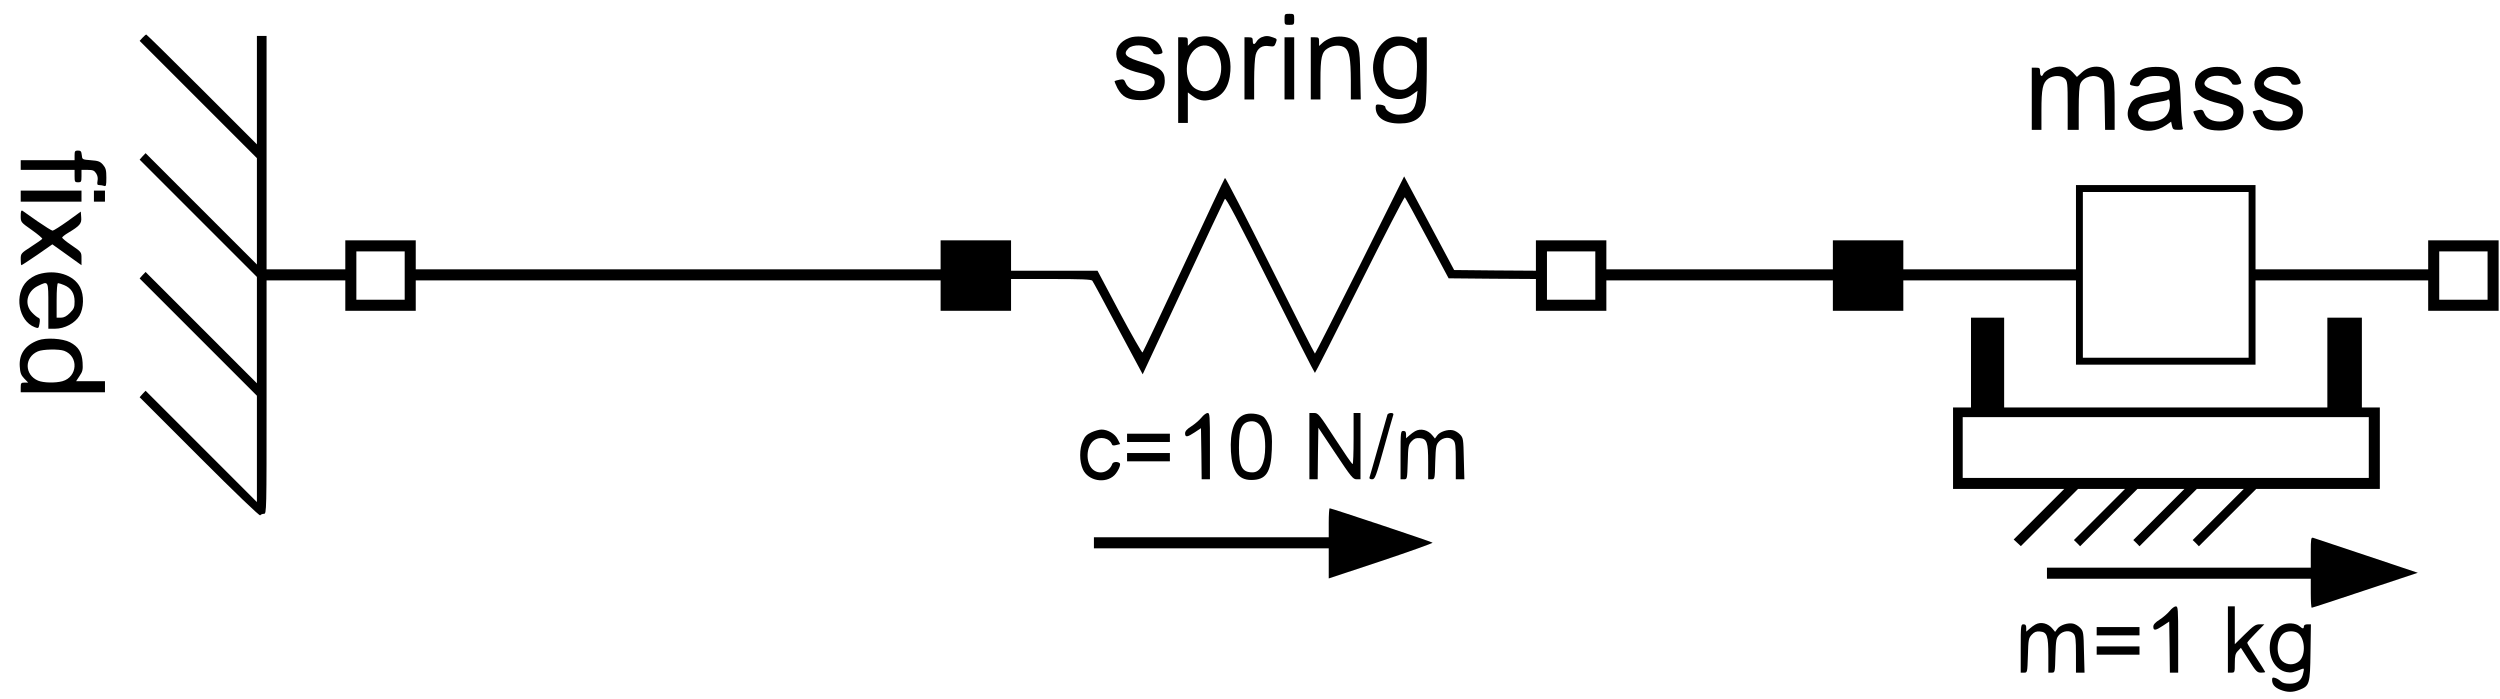
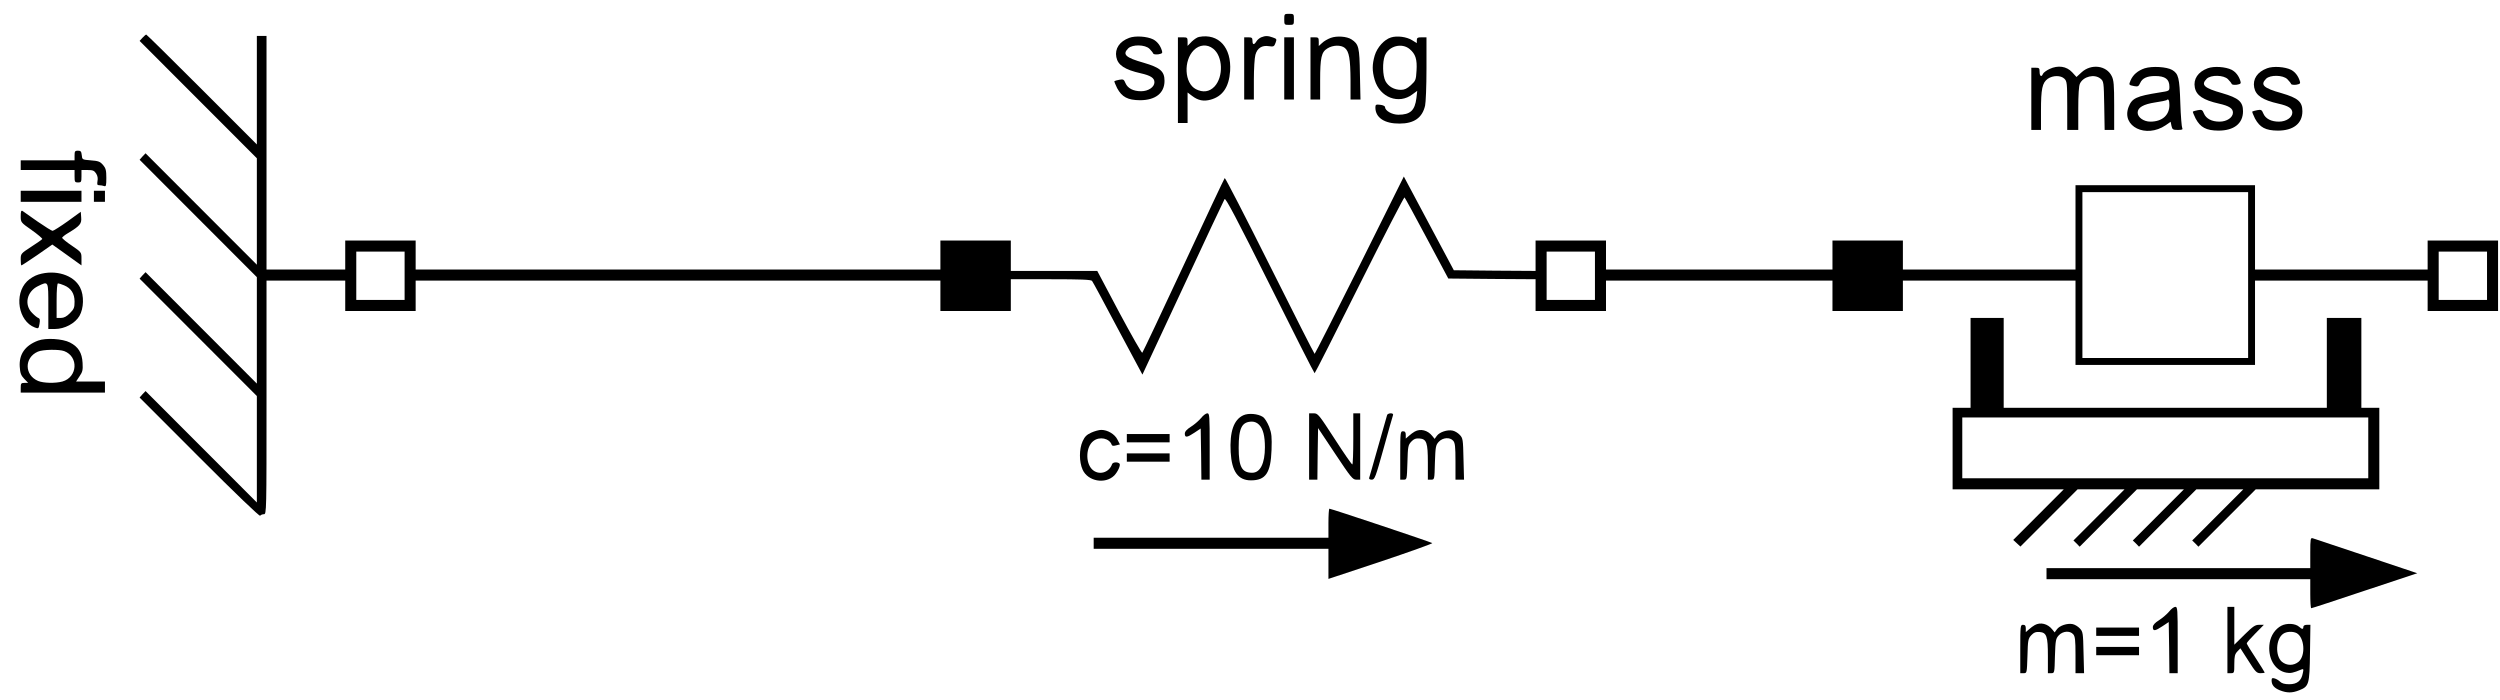
- <svg xmlns="http://www.w3.org/2000/svg" version="1.0" width="1810pt" height="506pt" viewBox="0 0 1810 506" preserveAspectRatio="xMidYMid meet">
-   <g transform="translate(0,506) scale(0.1,-0.1)" fill="#000000" stroke="none">
-     <path d="M9300 4920 c0 -39 1 -40 35 -40 34 0 35 1 35 40 0 39 -1 40 -35 40 -34 0 -35 -1 -35 -40z" />
-     <path d="M1032 4787 l-21 -23 424 -424 425 -425 0 -385 0 -385 -403 403 -403 403 -22 -23 -21 -24 424 -424 425 -425 0 -385 0 -385 -403 403 -403 403 -22 -23 -21 -24 424 -424 425 -425 0 -385 0 -385 -403 403 -403 403 -22 -23 -21 -24 433 -433 c259 -259 436 -429 440 -422 4 6 16 11 27 11 19 0 19 15 19 845 l0 845 285 0 285 0 0 -110 0 -110 255 0 255 0 0 110 0 110 1900 0 1900 0 0 -110 0 -110 255 0 255 0 0 115 0 115 289 0 c219 0 291 -3 299 -12 6 -7 90 -163 187 -346 l178 -332 293 627 c161 346 297 635 302 643 7 11 93 -152 328 -622 175 -351 321 -638 324 -638 3 0 149 288 325 640 176 352 323 636 326 632 4 -4 77 -137 162 -297 l155 -290 316 -3 316 -2 0 -115 0 -115 255 0 255 0 0 110 0 110 820 0 820 0 0 -110 0 -110 255 0 255 0 0 110 0 110 625 0 625 0 0 -305 0 -305 650 0 650 0 0 305 0 305 625 0 625 0 0 -110 0 -110 255 0 255 0 0 255 0 255 -255 0 -255 0 0 -105 0 -105 -625 0 -625 0 0 305 0 305 -650 0 -650 0 0 -305 0 -305 -625 0 -625 0 0 105 0 105 -255 0 -255 0 0 -105 0 -105 -820 0 -820 0 0 105 0 105 -255 0 -255 0 0 -110 0 -110 -296 2 -296 3 -181 339 -181 339 -320 -642 c-177 -352 -323 -641 -326 -641 -3 0 -149 288 -325 640 -176 352 -323 636 -326 632 -4 -4 -138 -288 -298 -632 -160 -343 -295 -628 -299 -632 -4 -4 -79 128 -167 292 l-159 300 -313 0 -313 0 0 110 0 110 -255 0 -255 0 0 -105 0 -105 -1900 0 -1900 0 0 105 0 105 -255 0 -255 0 0 -105 0 -105 -285 0 -285 0 0 845 0 845 -35 0 -35 0 0 -392 0 -393 -398 398 c-218 218 -400 397 -403 397 -3 0 -15 -10 -27 -23z m15248 -1717 l0 -600 -600 0 -600 0 0 600 0 600 600 0 600 0 0 -600z m-13350 -5 l0 -175 -175 0 -175 0 0 175 0 175 175 0 175 0 0 -175z m8620 0 l0 -175 -175 0 -175 0 0 175 0 175 175 0 175 0 0 -175z m6460 0 l0 -175 -175 0 -175 0 0 175 0 175 175 0 175 0 0 -175z" />
-     <path d="M8177 4786 c-70 -26 -105 -78 -93 -139 11 -58 61 -91 176 -117 72 -16 100 -34 100 -65 0 -35 -44 -65 -97 -65 -56 0 -97 21 -113 59 -11 27 -16 29 -44 24 -17 -3 -33 -8 -36 -10 -2 -2 7 -25 20 -51 35 -64 76 -86 165 -87 112 0 178 51 178 140 0 69 -31 96 -151 131 -131 37 -156 60 -112 104 30 30 123 28 154 -3 13 -13 25 -28 27 -34 2 -6 18 -8 37 -6 28 5 32 9 26 27 -11 36 -33 65 -63 81 -44 22 -129 28 -174 11z" />
-     <path d="M8683 4793 c-13 -2 -36 -18 -53 -34 l-30 -31 0 31 c0 29 -3 31 -35 31 l-35 0 0 -310 0 -310 35 0 35 0 0 111 0 110 33 -25 c43 -33 83 -41 134 -27 87 24 133 91 141 207 11 171 -84 274 -225 247z m102 -85 c71 -55 76 -203 10 -274 -37 -39 -84 -45 -135 -19 -83 43 -91 206 -15 282 41 41 97 45 140 11z" />
-     <path d="M9133 4790 c-12 -5 -28 -18 -35 -30 -17 -27 -28 -25 -28 5 0 21 -5 25 -30 25 l-30 0 0 -225 0 -225 35 0 35 0 0 143 c0 78 5 159 11 180 13 49 48 71 97 63 35 -5 39 -3 49 24 10 27 9 29 -20 39 -35 13 -54 13 -84 1z" />
-     <path d="M9637 4786 c-22 -8 -50 -24 -63 -37 l-24 -22 0 31 c0 29 -3 32 -30 32 l-30 0 0 -225 0 -225 35 0 35 0 0 138 c0 165 9 206 53 232 40 25 98 26 126 3 31 -26 40 -79 41 -235 l0 -138 36 0 36 0 -4 183 c-3 196 -8 217 -61 252 -34 22 -106 27 -150 11z" />
-     <path d="M10073 4789 c-49 -15 -100 -71 -118 -131 -19 -65 -19 -111 0 -176 38 -128 175 -180 274 -104 l34 25 -6 -53 c-11 -89 -44 -120 -131 -120 -45 0 -96 29 -96 55 0 7 -15 15 -35 17 -31 4 -35 1 -35 -20 0 -73 66 -117 175 -116 105 0 165 42 185 130 5 21 10 141 10 267 l0 227 -35 0 c-29 0 -35 -4 -35 -21 l0 -21 -34 21 c-40 25 -109 34 -153 20z m135 -84 c43 -36 55 -74 50 -156 -4 -67 -6 -73 -41 -105 -27 -25 -46 -34 -72 -34 -49 0 -91 24 -112 63 -21 40 -23 139 -4 186 29 69 123 93 179 46z" />
-     <path d="M9300 4565 l0 -225 35 0 35 0 0 225 0 225 -35 0 -35 0 0 -225z" />
-     <path d="M14842 4561 c-23 -11 -45 -27 -48 -36 -10 -25 -24 -17 -24 15 0 27 -3 30 -30 30 l-30 0 0 -225 0 -225 35 0 35 0 0 138 c0 159 9 203 49 232 38 26 95 26 121 0 18 -18 20 -33 20 -195 l0 -175 40 0 40 0 0 155 c0 98 4 164 12 180 24 52 105 72 149 36 23 -19 24 -24 27 -195 l3 -176 35 0 34 0 0 178 c0 148 -3 183 -18 212 -38 77 -149 91 -219 26 l-36 -33 -31 34 c-41 44 -102 53 -164 24z" />
-     <path d="M15531 4566 c-50 -17 -84 -46 -102 -87 -14 -34 -14 -34 26 -42 27 -5 32 -2 43 22 15 35 50 51 108 51 73 0 104 -22 104 -77 0 -31 0 -31 -72 -42 -169 -27 -199 -41 -224 -106 -53 -140 126 -228 269 -131 l36 25 6 -30 c6 -26 11 -29 46 -29 30 0 38 3 32 13 -4 6 -11 89 -14 182 -6 184 -13 211 -59 239 -40 23 -144 29 -199 12z m179 -266 c0 -74 -53 -120 -138 -120 -48 0 -92 31 -92 65 0 37 41 61 127 74 42 6 79 14 82 16 13 14 21 1 21 -35z" />
-     <path d="M15987 4566 c-70 -26 -105 -78 -93 -139 11 -58 61 -91 176 -117 72 -16 100 -34 100 -65 0 -35 -44 -65 -97 -65 -56 0 -97 21 -113 59 -11 27 -16 29 -44 24 -17 -3 -33 -8 -36 -10 -2 -2 7 -25 20 -51 35 -64 76 -86 165 -87 112 0 178 51 178 140 0 69 -31 96 -151 131 -131 37 -156 60 -112 104 30 30 123 28 154 -3 13 -13 25 -28 27 -34 2 -6 18 -8 37 -6 28 5 32 9 26 27 -11 36 -33 65 -63 81 -44 22 -129 28 -174 11z" />
-     <path d="M16417 4566 c-70 -26 -105 -78 -93 -139 11 -58 61 -91 176 -117 72 -16 100 -34 100 -65 0 -35 -44 -65 -97 -65 -56 0 -97 21 -113 59 -11 27 -16 29 -44 24 -17 -3 -33 -8 -36 -10 -2 -2 7 -25 20 -51 35 -64 76 -86 165 -87 112 0 178 51 178 140 0 69 -31 96 -151 131 -131 37 -156 60 -112 104 30 30 123 28 154 -3 13 -13 25 -28 27 -34 2 -6 18 -8 37 -6 28 5 32 9 26 27 -11 36 -33 65 -63 81 -44 22 -129 28 -174 11z" />
-     <path d="M540 3935 l0 -35 -195 0 -195 0 0 -35 0 -35 195 0 195 0 0 -45 c0 -41 2 -45 25 -45 23 0 25 4 25 45 l0 45 45 0 c37 0 47 -4 61 -25 11 -17 14 -36 10 -55 -4 -25 -2 -30 13 -30 11 0 26 -3 35 -6 14 -5 16 4 16 59 0 55 -4 70 -24 94 -21 24 -34 29 -88 33 -63 5 -63 5 -66 38 -3 26 -7 32 -28 32 -21 0 -24 -5 -24 -35z" />
-     <path d="M150 3640 l0 -40 220 0 220 0 0 40 0 40 -220 0 -220 0 0 -40z" />
-     <path d="M680 3640 l0 -40 40 0 40 0 0 40 0 40 -40 0 -40 0 0 -40z" />
-     <path d="M150 3496 c0 -44 0 -45 80 -101 44 -31 78 -60 76 -64 -3 -5 -39 -30 -81 -57 -74 -48 -75 -50 -75 -91 0 -24 2 -43 5 -43 3 0 55 34 115 75 l109 76 105 -75 106 -76 0 48 c0 47 0 47 -70 95 -39 26 -70 52 -70 57 0 4 19 20 43 34 85 51 99 67 95 112 l-3 42 -95 -69 c-52 -37 -101 -68 -109 -69 -7 0 -56 31 -110 68 -53 37 -102 71 -108 76 -10 5 -13 -4 -13 -38z" />
-     <path d="M278 3074 c-27 -8 -63 -30 -82 -49 -96 -95 -63 -289 56 -334 26 -10 28 -9 34 26 5 28 3 38 -7 42 -8 2 -29 19 -46 37 -60 59 -39 155 42 194 77 37 75 41 75 -145 l0 -165 48 0 c70 0 145 40 177 94 32 55 35 148 5 206 -46 91 -178 132 -302 94z m186 -78 c51 -21 76 -60 76 -118 0 -43 -4 -54 -34 -84 -24 -24 -43 -34 -65 -34 l-31 0 0 125 c0 79 4 125 10 125 6 0 25 -6 44 -14z" />
-     <path d="M14270 2435 l0 -325 -65 0 -65 0 0 -295 0 -295 402 0 403 0 -183 -183 -183 -183 26 -24 26 -24 207 207 207 207 170 0 170 0 -185 -185 -185 -185 23 -22 22 -23 208 208 207 207 170 0 170 0 -185 -185 -185 -185 23 -22 22 -23 208 208 207 207 170 0 170 0 -185 -185 -185 -185 23 -22 22 -23 208 208 207 207 448 0 447 0 0 295 0 295 -65 0 -65 0 0 325 0 325 -125 0 -125 0 0 -325 0 -325 -1170 0 -1170 0 0 325 0 325 -120 0 -120 0 0 -325z m2880 -615 l0 -220 -1470 0 -1470 0 0 220 0 220 1470 0 1470 0 0 -220z" />
-     <path d="M276 2596 c-94 -35 -139 -99 -133 -189 3 -46 9 -63 32 -87 l29 -30 -27 0 c-24 0 -27 -4 -27 -35 l0 -35 305 0 305 0 0 40 0 40 -105 0 -104 0 25 38 c22 32 25 45 22 97 -4 73 -31 116 -91 147 -54 28 -175 35 -231 14z m189 -76 c106 -40 97 -189 -13 -220 -52 -14 -137 -12 -176 4 -100 42 -101 169 -2 212 36 16 153 18 191 4z" />
-     <path d="M8698 2036 c-15 -18 -47 -46 -72 -62 -32 -20 -46 -36 -46 -51 0 -31 16 -29 70 7 l45 30 3 -185 2 -185 30 0 30 0 0 240 c0 222 -1 240 -17 240 -10 0 -30 -15 -45 -34z" />
-     <path d="M9004 2056 c-70 -32 -100 -119 -92 -267 8 -141 54 -204 147 -204 107 0 143 54 149 220 3 94 1 118 -17 167 -13 32 -32 63 -46 72 -35 23 -104 29 -141 12z m115 -70 c28 -29 41 -81 41 -161 0 -118 -34 -185 -92 -185 -75 0 -98 43 -98 180 0 144 23 189 96 190 20 0 39 -9 53 -24z" />
-     <path d="M9480 1830 l0 -240 30 0 30 0 2 187 3 186 124 -186 c113 -170 127 -187 152 -187 l29 0 0 240 0 240 -25 0 -25 0 0 -185 c0 -102 -3 -185 -7 -185 -5 0 -62 83 -128 185 -115 177 -121 185 -152 185 l-33 0 0 -240z" />
-     <path d="M10045 2058 c-2 -7 -32 -110 -65 -228 -33 -118 -63 -221 -65 -227 -3 -8 5 -13 19 -13 21 0 27 16 86 228 35 125 65 233 68 240 2 7 -4 12 -17 12 -12 0 -24 -6 -26 -12z" />
-     <path d="M7902 1930 c-33 -15 -47 -29 -62 -62 -26 -57 -26 -149 0 -206 38 -84 163 -107 229 -42 26 27 48 76 38 86 -14 14 -49 11 -54 -4 -22 -64 -99 -83 -145 -37 -49 49 -44 163 9 204 45 36 118 21 134 -28 3 -7 14 -8 31 -3 l28 7 -18 35 c-19 39 -71 70 -117 70 -16 0 -49 -9 -73 -20z" />
-     <path d="M10245 1938 c-11 -6 -30 -20 -42 -31 l-23 -20 0 26 c0 20 -5 27 -20 27 -19 0 -20 -7 -20 -175 l0 -175 24 0 c24 0 24 0 28 124 3 116 5 126 28 151 19 20 32 25 59 23 52 -4 61 -30 61 -175 l0 -123 24 0 c24 0 24 1 27 124 4 115 6 126 28 150 29 31 80 35 104 8 14 -15 17 -42 17 -150 l0 -132 31 0 31 0 -4 149 c-3 141 -4 151 -27 175 -13 14 -36 28 -52 31 -38 8 -95 -11 -114 -38 l-16 -22 -17 21 c-33 42 -86 55 -127 32z" />
-     <path d="M8160 1890 l0 -30 155 0 155 0 0 30 0 30 -155 0 -155 0 0 -30z" />
-     <path d="M8160 1750 l0 -30 155 0 155 0 0 30 0 30 -155 0 -155 0 0 -30z" />
-     <path d="M9620 1275 l0 -105 -850 0 -850 0 0 -40 0 -40 850 0 850 0 0 -109 0 -109 380 126 c209 70 376 130 372 133 -7 7 -732 249 -745 249 -4 0 -7 -47 -7 -105z" />
-     <path d="M16730 1061 l0 -111 -955 0 -955 0 0 -40 0 -40 955 0 955 0 0 -105 c0 -58 3 -105 7 -105 5 0 179 57 388 127 l380 126 -370 124 c-204 68 -378 126 -387 129 -16 5 -18 -4 -18 -105z" />
-     <path d="M15708 636 c-15 -18 -47 -46 -72 -62 -32 -20 -46 -36 -46 -51 0 -31 16 -29 70 7 l45 30 3 -185 2 -185 30 0 30 0 0 240 c0 222 -1 240 -17 240 -10 0 -30 -15 -45 -34z" />
-     <path d="M16130 430 l0 -240 25 0 c24 0 25 2 25 67 0 55 4 71 22 90 l22 23 58 -90 c51 -81 60 -90 88 -90 16 0 30 2 30 5 0 2 -29 49 -65 104 -36 54 -65 102 -65 107 0 5 28 37 62 71 l62 63 -34 0 c-29 0 -45 -11 -107 -72 l-73 -72 0 137 0 137 -25 0 -25 0 0 -240z" />
-     <path d="M14735 538 c-11 -6 -30 -20 -42 -31 l-23 -20 0 26 c0 20 -5 27 -20 27 -19 0 -20 -7 -20 -175 l0 -175 24 0 c24 0 24 0 28 124 3 116 5 126 28 151 19 20 32 25 59 23 52 -4 61 -30 61 -175 l0 -123 24 0 c24 0 24 1 27 124 4 115 6 126 28 150 29 31 80 35 104 8 14 -15 17 -42 17 -150 l0 -132 31 0 31 0 -4 149 c-3 141 -4 151 -27 175 -13 14 -36 28 -52 31 -38 8 -95 -11 -114 -38 l-16 -22 -17 21 c-33 42 -86 55 -127 32z" />
-     <path d="M16520 533 c-43 -23 -75 -69 -84 -123 -17 -107 35 -200 120 -216 30 -6 51 -2 108 22 17 7 19 4 12 -26 -10 -55 -41 -80 -98 -80 -33 0 -54 6 -66 18 -11 11 -29 21 -40 24 -17 5 -22 2 -22 -14 0 -33 18 -55 60 -72 51 -20 89 -20 139 0 72 28 76 42 79 272 l3 202 -25 0 c-16 0 -26 -6 -26 -15 0 -19 -9 -19 -31 1 -27 24 -89 28 -129 7z m111 -53 c57 -31 67 -162 15 -207 -36 -30 -86 -30 -122 0 -49 43 -44 165 10 202 24 17 69 19 97 5z" />
-     <path d="M15180 490 l0 -30 155 0 155 0 0 30 0 30 -155 0 -155 0 0 -30z" />
-     <path d="M15180 350 l0 -30 155 0 155 0 0 30 0 30 -155 0 -155 0 0 -30z" />
+ <svg xmlns="http://www.w3.org/2000/svg" width="700px" height="196px" viewBox="0 0 700 196" version="1.1">
+   <g id="surface1">
+     <path style=" stroke:none;fill-rule:nonzero;fill:rgb(0%,0%,0%);fill-opacity:1;" d="M 359.59 5.418 C 359.59 6.93 359.629 6.969 360.941 6.969 C 362.258 6.969 362.297 6.93 362.297 5.418 C 362.297 3.91 362.258 3.871 360.941 3.871 C 359.629 3.871 359.59 3.91 359.59 5.418 Z M 359.59 5.418 " />
+     <path style=" stroke:none;fill-rule:nonzero;fill:rgb(0%,0%,0%);fill-opacity:1;" d="M 39.902 10.566 L 39.09 11.457 L 55.484 27.867 L 71.918 44.316 L 71.918 74.121 L 56.336 58.52 L 40.754 42.922 L 39.902 43.812 L 39.09 44.742 L 55.484 61.152 L 71.918 77.602 L 71.918 107.406 L 40.754 76.211 L 39.902 77.098 L 39.09 78.027 L 55.484 94.438 L 71.918 110.887 L 71.918 140.691 L 40.754 109.496 L 39.902 110.387 L 39.09 111.312 L 55.832 128.074 C 65.848 138.098 72.691 144.676 72.848 144.406 C 73 144.176 73.465 143.98 73.891 143.98 C 74.625 143.98 74.625 143.402 74.625 111.277 L 74.625 78.57 L 96.664 78.57 L 96.664 87.086 L 116.383 87.086 L 116.383 78.57 L 263.312 78.57 L 263.312 87.086 L 283.031 87.086 L 283.031 78.184 L 294.207 78.184 C 302.672 78.184 305.457 78.301 305.766 78.648 C 306 78.918 309.246 84.957 312.996 92.039 L 319.879 104.891 L 331.207 80.621 C 337.434 67.23 342.691 56.043 342.887 55.734 C 343.156 55.309 346.48 61.617 355.566 79.809 C 362.336 93.395 367.98 104.504 368.094 104.504 C 368.211 104.504 373.855 93.355 380.66 79.73 C 387.469 66.109 393.152 55.117 393.266 55.27 C 393.422 55.426 396.242 60.574 399.531 66.766 L 405.523 77.988 L 417.742 78.105 L 429.961 78.184 L 429.961 87.086 L 449.68 87.086 L 449.68 78.57 L 513.09 78.57 L 513.09 87.086 L 532.809 87.086 L 532.809 78.57 L 581.141 78.57 L 581.141 102.18 L 631.406 102.18 L 631.406 78.57 L 679.738 78.57 L 679.738 87.086 L 699.457 87.086 L 699.457 67.348 L 679.738 67.348 L 679.738 75.473 L 631.406 75.473 L 631.406 51.863 L 581.141 51.863 L 581.141 75.473 L 532.809 75.473 L 532.809 67.348 L 513.09 67.348 L 513.09 75.473 L 449.68 75.473 L 449.68 67.348 L 429.961 67.348 L 429.961 75.859 L 418.516 75.785 L 407.07 75.668 L 400.07 62.547 L 393.074 49.426 L 380.699 74.273 C 373.855 87.898 368.211 99.082 368.094 99.082 C 367.98 99.082 362.336 87.938 355.527 74.312 C 348.723 60.688 343.039 49.695 342.926 49.852 C 342.77 50.008 337.59 61 331.402 74.312 C 325.215 87.59 319.996 98.621 319.84 98.773 C 319.688 98.93 316.785 93.82 313.383 87.473 L 307.234 75.859 L 283.031 75.859 L 283.031 67.348 L 263.312 67.348 L 263.312 75.473 L 116.383 75.473 L 116.383 67.348 L 96.664 67.348 L 96.664 75.473 L 74.625 75.473 L 74.625 10.062 L 71.918 10.062 L 71.918 40.445 L 56.527 25.043 C 48.102 16.605 41.062 9.676 40.945 9.676 C 40.832 9.676 40.367 10.062 39.902 10.566 Z M 629.473 77.023 L 629.473 100.246 L 583.074 100.246 L 583.074 53.801 L 629.473 53.801 Z M 113.289 77.215 L 113.289 83.988 L 99.758 83.988 L 99.758 70.441 L 113.289 70.441 Z M 446.586 77.215 L 446.586 83.988 L 433.055 83.988 L 433.055 70.441 L 446.586 70.441 Z M 696.367 77.215 L 696.367 83.988 L 682.832 83.988 L 682.832 70.441 L 696.367 70.441 Z M 696.367 77.215 " />
+     <path style=" stroke:none;fill-rule:nonzero;fill:rgb(0%,0%,0%);fill-opacity:1;" d="M 316.168 10.605 C 313.461 11.613 312.109 13.625 312.57 15.984 C 312.996 18.23 314.93 19.508 319.375 20.512 C 322.16 21.133 323.242 21.828 323.242 23.027 C 323.242 24.383 321.543 25.547 319.492 25.547 C 317.328 25.547 315.742 24.73 315.125 23.262 C 314.699 22.215 314.504 22.141 313.422 22.332 C 312.766 22.449 312.148 22.641 312.031 22.719 C 311.953 22.797 312.301 23.688 312.805 24.695 C 314.156 27.172 315.742 28.023 319.184 28.062 C 323.516 28.062 326.066 26.086 326.066 22.641 C 326.066 19.973 324.867 18.926 320.227 17.57 C 315.164 16.141 314.195 15.25 315.898 13.547 C 317.059 12.387 320.652 12.461 321.852 13.664 C 322.355 14.164 322.816 14.746 322.895 14.98 C 322.973 15.211 323.59 15.289 324.324 15.211 C 325.41 15.016 325.562 14.863 325.332 14.164 C 324.906 12.773 324.055 11.648 322.895 11.031 C 321.195 10.18 317.906 9.945 316.168 10.605 Z M 316.168 10.605 " />
+     <path style=" stroke:none;fill-rule:nonzero;fill:rgb(0%,0%,0%);fill-opacity:1;" d="M 335.734 10.336 C 335.23 10.41 334.34 11.031 333.684 11.648 L 332.523 12.852 L 332.523 11.648 C 332.523 10.527 332.406 10.449 331.168 10.449 L 329.816 10.449 L 329.816 34.445 L 332.523 34.445 L 332.523 25.895 L 333.801 26.859 C 335.461 28.137 337.008 28.449 338.98 27.906 C 342.344 26.977 344.121 24.383 344.434 19.895 C 344.859 13.277 341.184 9.289 335.734 10.336 Z M 339.676 13.625 C 342.422 15.754 342.613 21.48 340.062 24.23 C 338.633 25.738 336.816 25.973 334.844 24.965 C 331.633 23.301 331.324 16.992 334.262 14.051 C 335.848 12.461 338.016 12.309 339.676 13.625 Z M 339.676 13.625 " />
+     <path style=" stroke:none;fill-rule:nonzero;fill:rgb(0%,0%,0%);fill-opacity:1;" d="M 353.133 10.449 C 352.668 10.645 352.051 11.148 351.777 11.613 C 351.121 12.656 350.695 12.578 350.695 11.418 C 350.695 10.605 350.504 10.449 349.535 10.449 L 348.375 10.449 L 348.375 27.867 L 351.082 27.867 L 351.082 22.332 C 351.082 19.312 351.277 16.18 351.508 15.367 C 352.012 13.469 353.363 12.617 355.258 12.926 C 356.613 13.121 356.766 13.043 357.152 12 C 357.539 10.953 357.5 10.875 356.379 10.488 C 355.027 9.984 354.293 9.984 353.133 10.449 Z M 353.133 10.449 " />
+     <path style=" stroke:none;fill-rule:nonzero;fill:rgb(0%,0%,0%);fill-opacity:1;" d="M 372.621 10.605 C 371.77 10.914 370.688 11.535 370.184 12.039 L 369.254 12.887 L 369.254 11.688 C 369.254 10.566 369.141 10.449 368.094 10.449 L 366.934 10.449 L 366.934 27.867 L 369.641 27.867 L 369.641 22.527 C 369.641 16.141 369.988 14.555 371.691 13.547 C 373.238 12.578 375.48 12.539 376.562 13.43 C 377.762 14.438 378.109 16.488 378.148 22.527 L 378.148 27.867 L 380.934 27.867 L 380.777 20.785 C 380.66 13.199 380.469 12.387 378.418 11.031 C 377.105 10.18 374.32 9.984 372.621 10.605 Z M 372.621 10.605 " />
+     <path style=" stroke:none;fill-rule:nonzero;fill:rgb(0%,0%,0%);fill-opacity:1;" d="M 389.477 10.488 C 387.582 11.07 385.609 13.238 384.914 15.559 C 384.18 18.074 384.18 19.855 384.914 22.371 C 386.383 27.324 391.68 29.34 395.508 26.398 L 396.824 25.43 L 396.594 27.48 C 396.168 30.926 394.891 32.125 391.527 32.125 C 389.785 32.125 387.816 31.004 387.816 29.996 C 387.816 29.727 387.234 29.414 386.461 29.34 C 385.262 29.184 385.109 29.301 385.109 30.113 C 385.109 32.938 387.66 34.641 391.875 34.602 C 395.934 34.602 398.254 32.977 399.027 29.57 C 399.223 28.758 399.414 24.113 399.414 19.234 L 399.414 10.449 L 398.062 10.449 C 396.941 10.449 396.707 10.605 396.707 11.262 L 396.707 12.074 L 395.395 11.262 C 393.848 10.297 391.18 9.945 389.477 10.488 Z M 394.699 13.738 C 396.359 15.133 396.824 16.605 396.629 19.777 C 396.477 22.371 396.398 22.602 395.047 23.844 C 394 24.809 393.266 25.156 392.262 25.156 C 390.367 25.156 388.742 24.23 387.93 22.719 C 387.117 21.172 387.043 17.34 387.777 15.52 C 388.898 12.852 392.531 11.922 394.699 13.738 Z M 394.699 13.738 " />
+     <path style=" stroke:none;fill-rule:nonzero;fill:rgb(0%,0%,0%);fill-opacity:1;" d="M 359.59 19.16 L 359.59 27.867 L 362.297 27.867 L 362.297 10.449 L 359.59 10.449 Z M 359.59 19.16 " />
+     <path style=" stroke:none;fill-rule:nonzero;fill:rgb(0%,0%,0%);fill-opacity:1;" d="M 573.875 19.312 C 572.984 19.738 572.133 20.359 572.016 20.707 C 571.629 21.676 571.09 21.363 571.09 20.125 C 571.09 19.082 570.973 18.965 569.93 18.965 L 568.77 18.965 L 568.77 36.383 L 571.477 36.383 L 571.477 31.043 C 571.477 24.887 571.824 23.184 573.371 22.062 C 574.84 21.055 577.043 21.055 578.051 22.062 C 578.746 22.758 578.824 23.34 578.824 29.609 L 578.824 36.383 L 581.914 36.383 L 581.914 30.383 C 581.914 26.59 582.07 24.035 582.379 23.418 C 583.309 21.402 586.441 20.629 588.141 22.023 C 589.031 22.758 589.07 22.953 589.184 29.57 L 589.301 36.383 L 591.969 36.383 L 591.969 29.492 C 591.969 23.766 591.852 22.41 591.273 21.289 C 589.805 18.309 585.512 17.766 582.805 20.281 L 581.414 21.559 L 580.215 20.242 C 578.629 18.539 576.27 18.191 573.875 19.312 Z M 573.875 19.312 " />
+     <path style=" stroke:none;fill-rule:nonzero;fill:rgb(0%,0%,0%);fill-opacity:1;" d="M 600.516 19.121 C 598.582 19.777 597.266 20.902 596.57 22.488 C 596.027 23.805 596.027 23.805 597.574 24.113 C 598.617 24.305 598.812 24.191 599.238 23.262 C 599.816 21.906 601.172 21.289 603.414 21.289 C 606.234 21.289 607.434 22.141 607.434 24.27 C 607.434 25.469 607.434 25.469 604.652 25.895 C 598.117 26.938 596.957 27.48 595.988 29.996 C 593.941 35.414 600.863 38.82 606.391 35.066 L 607.781 34.098 L 608.016 35.262 C 608.246 36.266 608.441 36.383 609.793 36.383 C 610.953 36.383 611.262 36.266 611.031 35.879 C 610.875 35.648 610.605 32.434 610.488 28.836 C 610.258 21.715 609.988 20.668 608.207 19.586 C 606.66 18.695 602.641 18.461 600.516 19.121 Z M 607.434 29.414 C 607.434 32.281 605.387 34.059 602.098 34.059 C 600.242 34.059 598.543 32.859 598.543 31.543 C 598.543 30.113 600.129 29.184 603.453 28.68 C 605.078 28.449 606.508 28.137 606.621 28.062 C 607.125 27.52 607.434 28.023 607.434 29.414 Z M 607.434 29.414 " />
+     <path style=" stroke:none;fill-rule:nonzero;fill:rgb(0%,0%,0%);fill-opacity:1;" d="M 618.145 19.121 C 615.438 20.125 614.086 22.141 614.551 24.5 C 614.973 26.746 616.906 28.023 621.355 29.027 C 624.137 29.648 625.223 30.344 625.223 31.543 C 625.223 32.898 623.52 34.059 621.469 34.059 C 619.305 34.059 617.719 33.246 617.102 31.777 C 616.676 30.73 616.484 30.652 615.398 30.848 C 614.742 30.965 614.125 31.156 614.008 31.234 C 613.93 31.312 614.277 32.203 614.781 33.207 C 616.133 35.688 617.719 36.539 621.16 36.574 C 625.492 36.574 628.043 34.602 628.043 31.156 C 628.043 28.488 626.844 27.441 622.203 26.086 C 617.141 24.656 616.172 23.766 617.875 22.062 C 619.035 20.902 622.629 20.977 623.828 22.176 C 624.332 22.68 624.797 23.262 624.871 23.492 C 624.949 23.727 625.57 23.805 626.305 23.727 C 627.387 23.531 627.539 23.379 627.309 22.68 C 626.883 21.289 626.031 20.164 624.871 19.547 C 623.172 18.695 619.887 18.461 618.145 19.121 Z M 618.145 19.121 " />
+     <path style=" stroke:none;fill-rule:nonzero;fill:rgb(0%,0%,0%);fill-opacity:1;" d="M 634.77 19.121 C 632.066 20.125 630.711 22.141 631.176 24.5 C 631.602 26.746 633.535 28.023 637.98 29.027 C 640.766 29.648 641.848 30.344 641.848 31.543 C 641.848 32.898 640.145 34.059 638.098 34.059 C 635.93 34.059 634.348 33.246 633.727 31.777 C 633.301 30.73 633.109 30.652 632.027 30.848 C 631.367 30.965 630.75 31.156 630.633 31.234 C 630.559 31.312 630.906 32.203 631.406 33.207 C 632.762 35.688 634.348 36.539 637.789 36.574 C 642.117 36.574 644.668 34.602 644.668 31.156 C 644.668 28.488 643.473 27.441 638.832 26.086 C 633.766 24.656 632.801 23.766 634.5 22.062 C 635.66 20.902 639.258 20.977 640.457 22.176 C 640.957 22.68 641.422 23.262 641.5 23.492 C 641.578 23.727 642.195 23.805 642.93 23.727 C 644.012 23.531 644.168 23.379 643.934 22.68 C 643.508 21.289 642.66 20.164 641.5 19.547 C 639.797 18.695 636.512 18.461 634.77 19.121 Z M 634.77 19.121 " />
+     <path style=" stroke:none;fill-rule:nonzero;fill:rgb(0%,0%,0%);fill-opacity:1;" d="M 20.879 43.543 L 20.879 44.898 L 5.801 44.898 L 5.801 47.605 L 20.879 47.605 L 20.879 49.348 C 20.879 50.934 20.957 51.09 21.848 51.09 C 22.734 51.09 22.812 50.934 22.812 49.348 L 22.812 47.605 L 24.551 47.605 C 25.984 47.605 26.371 47.762 26.91 48.574 C 27.336 49.23 27.453 49.969 27.297 50.703 C 27.145 51.672 27.219 51.863 27.801 51.863 C 28.227 51.863 28.805 51.98 29.152 52.098 C 29.695 52.289 29.773 51.941 29.773 49.812 C 29.773 47.684 29.617 47.102 28.844 46.176 C 28.031 45.246 27.531 45.051 25.441 44.898 C 23.008 44.703 23.008 44.703 22.891 43.426 C 22.773 42.422 22.621 42.188 21.809 42.188 C 20.996 42.188 20.879 42.383 20.879 43.543 Z M 20.879 43.543 " />
+     <path style=" stroke:none;fill-rule:nonzero;fill:rgb(0%,0%,0%);fill-opacity:1;" d="M 5.801 54.961 L 5.801 56.508 L 22.812 56.508 L 22.812 53.414 L 5.801 53.414 Z M 5.801 54.961 " />
+     <path style=" stroke:none;fill-rule:nonzero;fill:rgb(0%,0%,0%);fill-opacity:1;" d="M 26.293 54.961 L 26.293 56.508 L 29.387 56.508 L 29.387 53.414 L 26.293 53.414 Z M 26.293 54.961 " />
+     <path style=" stroke:none;fill-rule:nonzero;fill:rgb(0%,0%,0%);fill-opacity:1;" d="M 5.801 60.535 C 5.801 62.238 5.801 62.277 8.895 64.441 C 10.594 65.645 11.91 66.766 11.832 66.922 C 11.715 67.113 10.324 68.082 8.699 69.125 C 5.84 70.984 5.801 71.062 5.801 72.648 C 5.801 73.578 5.879 74.312 5.992 74.312 C 6.109 74.312 8.121 72.996 10.441 71.41 L 14.652 68.469 L 18.715 71.371 L 22.812 74.312 L 22.812 72.453 C 22.812 70.637 22.812 70.637 20.105 68.777 C 18.598 67.773 17.398 66.766 17.398 66.57 C 17.398 66.418 18.133 65.797 19.062 65.258 C 22.348 63.281 22.891 62.664 22.734 60.922 L 22.621 59.297 L 18.945 61.965 C 16.934 63.398 15.039 64.598 14.73 64.637 C 14.461 64.637 12.566 63.438 10.477 62.004 C 8.43 60.574 6.535 59.258 6.301 59.062 C 5.914 58.871 5.801 59.219 5.801 60.535 Z M 5.801 60.535 " />
+     <path style=" stroke:none;fill-rule:nonzero;fill:rgb(0%,0%,0%);fill-opacity:1;" d="M 10.75 76.867 C 9.703 77.176 8.312 78.027 7.578 78.766 C 3.867 82.441 5.141 89.949 9.742 91.691 C 10.75 92.078 10.828 92.039 11.059 90.684 C 11.25 89.602 11.176 89.215 10.789 89.059 C 10.477 88.98 9.668 88.324 9.008 87.629 C 6.688 85.344 7.5 81.629 10.633 80.117 C 13.609 78.688 13.531 78.531 13.531 85.73 L 13.531 92.117 L 15.391 92.117 C 18.094 92.117 20.996 90.57 22.234 88.48 C 23.469 86.352 23.586 82.75 22.426 80.504 C 20.648 76.984 15.543 75.398 10.75 76.867 Z M 17.941 79.887 C 19.914 80.699 20.879 82.207 20.879 84.453 C 20.879 86.117 20.727 86.543 19.566 87.703 C 18.637 88.633 17.902 89.02 17.051 89.02 L 15.852 89.02 L 15.852 84.184 C 15.852 81.125 16.008 79.344 16.238 79.344 C 16.473 79.344 17.207 79.578 17.941 79.887 Z M 17.941 79.887 " />
+     <path style=" stroke:none;fill-rule:nonzero;fill:rgb(0%,0%,0%);fill-opacity:1;" d="M 551.758 101.598 L 551.758 114.18 L 546.73 114.18 L 546.73 137.016 L 577.855 137.016 L 570.781 144.098 L 563.703 151.18 L 564.711 152.109 L 565.715 153.039 L 581.723 137.016 L 594.867 137.016 L 580.562 151.336 L 581.453 152.188 L 582.301 153.078 L 590.344 145.027 L 598.348 137.016 L 611.496 137.016 L 604.34 144.176 L 597.188 151.336 L 598.078 152.188 L 598.93 153.078 L 606.973 145.027 L 614.973 137.016 L 628.121 137.016 L 613.816 151.336 L 614.703 152.188 L 615.555 153.078 L 623.598 145.027 L 631.602 137.016 L 666.207 137.016 L 666.207 114.18 L 661.18 114.18 L 661.18 89.02 L 651.512 89.02 L 651.512 114.18 L 561.035 114.18 L 561.035 89.02 L 551.758 89.02 Z M 663.113 125.402 L 663.113 133.918 L 549.438 133.918 L 549.438 116.887 L 663.113 116.887 Z M 663.113 125.402 " />
+     <path style=" stroke:none;fill-rule:nonzero;fill:rgb(0%,0%,0%);fill-opacity:1;" d="M 10.672 95.367 C 7.039 96.723 5.297 99.199 5.527 102.684 C 5.645 104.465 5.879 105.121 6.766 106.051 L 7.887 107.211 L 6.844 107.211 C 5.914 107.211 5.801 107.367 5.801 108.566 L 5.801 109.922 L 29.387 109.922 L 29.387 106.824 L 21.305 106.824 L 22.27 105.355 C 23.121 104.117 23.238 103.613 23.121 101.598 C 22.969 98.773 21.922 97.109 19.602 95.91 C 17.516 94.828 12.836 94.555 10.672 95.367 Z M 17.98 98.309 C 22.078 99.859 21.73 105.625 17.477 106.824 C 15.465 107.367 12.18 107.289 10.672 106.668 C 6.805 105.043 6.766 100.129 10.594 98.465 C 11.984 97.844 16.512 97.77 17.98 98.309 Z M 17.98 98.309 " />
+     <path style=" stroke:none;fill-rule:nonzero;fill:rgb(0%,0%,0%);fill-opacity:1;" d="M 336.312 117.043 C 335.734 117.738 334.496 118.824 333.527 119.441 C 332.293 120.215 331.75 120.836 331.75 121.418 C 331.75 122.617 332.367 122.539 334.457 121.145 L 336.195 119.984 L 336.312 127.145 L 336.391 134.305 L 338.711 134.305 L 338.711 125.016 C 338.711 116.422 338.672 115.727 338.051 115.727 C 337.664 115.727 336.891 116.309 336.312 117.043 Z M 336.312 117.043 " />
+     <path style=" stroke:none;fill-rule:nonzero;fill:rgb(0%,0%,0%);fill-opacity:1;" d="M 348.145 116.27 C 345.438 117.508 344.277 120.875 344.586 126.602 C 344.895 132.059 346.676 134.5 350.27 134.5 C 354.406 134.5 355.801 132.41 356.031 125.984 C 356.148 122.344 356.07 121.418 355.375 119.52 C 354.871 118.281 354.137 117.082 353.598 116.734 C 352.242 115.844 349.574 115.609 348.145 116.27 Z M 352.59 118.977 C 353.672 120.102 354.176 122.113 354.176 125.211 C 354.176 129.777 352.859 132.371 350.617 132.371 C 347.719 132.371 346.828 130.707 346.828 125.402 C 346.828 119.828 347.719 118.086 350.543 118.051 C 351.316 118.051 352.051 118.398 352.59 118.977 Z M 352.59 118.977 " />
+     <path style=" stroke:none;fill-rule:nonzero;fill:rgb(0%,0%,0%);fill-opacity:1;" d="M 366.551 125.016 L 366.551 134.305 L 368.867 134.305 L 368.945 127.066 L 369.062 119.867 L 373.855 127.066 C 378.227 133.648 378.766 134.305 379.734 134.305 L 380.855 134.305 L 380.855 115.727 L 378.922 115.727 L 378.922 122.887 C 378.922 126.836 378.805 130.047 378.652 130.047 C 378.457 130.047 376.254 126.836 373.703 122.887 C 369.254 116.035 369.023 115.727 367.824 115.727 L 366.551 115.727 Z M 366.551 125.016 " />
+     <path style=" stroke:none;fill-rule:nonzero;fill:rgb(0%,0%,0%);fill-opacity:1;" d="M 388.395 116.191 C 388.316 116.461 387.156 120.449 385.883 125.016 C 384.605 129.582 383.445 133.57 383.367 133.801 C 383.254 134.113 383.562 134.305 384.102 134.305 C 384.914 134.305 385.148 133.688 387.43 125.48 C 388.781 120.641 389.941 116.461 390.059 116.191 C 390.137 115.922 389.902 115.727 389.398 115.727 C 388.938 115.727 388.473 115.957 388.395 116.191 Z M 388.395 116.191 " />
+     <path style=" stroke:none;fill-rule:nonzero;fill:rgb(0%,0%,0%);fill-opacity:1;" d="M 305.535 121.145 C 304.258 121.727 303.719 122.27 303.137 123.547 C 302.133 125.75 302.133 129.312 303.137 131.52 C 304.605 134.77 309.441 135.66 311.992 133.145 C 312.996 132.098 313.848 130.203 313.461 129.816 C 312.918 129.273 311.566 129.391 311.375 129.969 C 310.523 132.445 307.547 133.184 305.766 131.402 C 303.871 129.504 304.066 125.094 306.113 123.508 C 307.855 122.113 310.676 122.695 311.297 124.59 C 311.41 124.859 311.836 124.898 312.496 124.707 L 313.578 124.434 L 312.883 123.082 C 312.148 121.57 310.137 120.371 308.355 120.371 C 307.738 120.371 306.461 120.719 305.535 121.145 Z M 305.535 121.145 " />
+     <path style=" stroke:none;fill-rule:nonzero;fill:rgb(0%,0%,0%);fill-opacity:1;" d="M 396.129 120.836 C 395.703 121.066 394.969 121.609 394.504 122.035 L 393.613 122.809 L 393.613 121.805 C 393.613 121.027 393.422 120.758 392.84 120.758 C 392.105 120.758 392.066 121.027 392.066 127.531 L 392.066 134.305 L 392.996 134.305 C 393.926 134.305 393.926 134.305 394.078 129.504 C 394.195 125.016 394.273 124.629 395.16 123.66 C 395.895 122.887 396.398 122.695 397.441 122.77 C 399.453 122.926 399.801 123.934 399.801 129.543 L 399.801 134.305 L 400.73 134.305 C 401.656 134.305 401.656 134.266 401.773 129.504 C 401.93 125.055 402.004 124.629 402.855 123.699 C 403.977 122.5 405.949 122.344 406.875 123.391 C 407.418 123.973 407.535 125.016 407.535 129.195 L 407.535 134.305 L 409.93 134.305 L 409.777 128.539 C 409.66 123.082 409.621 122.695 408.734 121.766 C 408.23 121.223 407.34 120.68 406.723 120.566 C 405.254 120.254 403.051 120.992 402.312 122.035 L 401.695 122.887 L 401.039 122.074 C 399.762 120.449 397.715 119.945 396.129 120.836 Z M 396.129 120.836 " />
+     <path style=" stroke:none;fill-rule:nonzero;fill:rgb(0%,0%,0%);fill-opacity:1;" d="M 315.512 122.695 L 315.512 123.855 L 327.496 123.855 L 327.496 121.531 L 315.512 121.531 Z M 315.512 122.695 " />
+     <path style=" stroke:none;fill-rule:nonzero;fill:rgb(0%,0%,0%);fill-opacity:1;" d="M 315.512 128.113 L 315.512 129.273 L 327.496 129.273 L 327.496 126.949 L 315.512 126.949 Z M 315.512 128.113 " />
+     <path style=" stroke:none;fill-rule:nonzero;fill:rgb(0%,0%,0%);fill-opacity:1;" d="M 371.961 146.496 L 371.961 150.562 L 306.23 150.562 L 306.23 153.656 L 371.961 153.656 L 371.961 162.094 L 386.656 157.219 C 394.734 154.508 401.191 152.188 401.039 152.07 C 400.77 151.801 372.734 142.434 372.234 142.434 C 372.078 142.434 371.961 144.254 371.961 146.496 Z M 371.961 146.496 " />
+     <path style=" stroke:none;fill-rule:nonzero;fill:rgb(0%,0%,0%);fill-opacity:1;" d="M 646.875 154.781 L 646.875 159.074 L 573.023 159.074 L 573.023 162.172 L 646.875 162.172 L 646.875 166.234 C 646.875 168.48 646.988 170.301 647.145 170.301 C 647.336 170.301 654.066 168.094 662.148 165.383 L 676.84 160.508 L 662.531 155.707 C 654.645 153.078 647.918 150.832 647.57 150.715 C 646.949 150.523 646.875 150.871 646.875 154.781 Z M 646.875 154.781 " />
+     <path style=" stroke:none;fill-rule:nonzero;fill:rgb(0%,0%,0%);fill-opacity:1;" d="M 607.359 171.23 C 606.777 171.926 605.539 173.008 604.574 173.629 C 603.336 174.402 602.797 175.023 602.797 175.602 C 602.797 176.801 603.414 176.727 605.5 175.332 L 607.242 174.172 L 607.359 181.332 L 607.434 188.492 L 609.754 188.492 L 609.754 179.203 C 609.754 170.609 609.715 169.914 609.098 169.914 C 608.711 169.914 607.938 170.492 607.359 171.23 Z M 607.359 171.23 " />
+     <path style=" stroke:none;fill-rule:nonzero;fill:rgb(0%,0%,0%);fill-opacity:1;" d="M 623.676 179.203 L 623.676 188.492 L 624.641 188.492 C 625.57 188.492 625.609 188.414 625.609 185.898 C 625.609 183.77 625.762 183.148 626.457 182.414 L 627.309 181.523 L 629.551 185.008 C 631.523 188.145 631.871 188.492 632.953 188.492 C 633.574 188.492 634.113 188.414 634.113 188.297 C 634.113 188.219 632.992 186.402 631.602 184.273 C 630.207 182.184 629.086 180.324 629.086 180.133 C 629.086 179.938 630.172 178.699 631.484 177.383 L 633.883 174.945 L 632.566 174.945 C 631.445 174.945 630.828 175.371 628.43 177.73 L 625.609 180.52 L 625.609 169.914 L 623.676 169.914 Z M 623.676 179.203 " />
+     <path style=" stroke:none;fill-rule:nonzero;fill:rgb(0%,0%,0%);fill-opacity:1;" d="M 569.734 175.023 C 569.312 175.254 568.574 175.797 568.113 176.223 L 567.223 176.996 L 567.223 175.988 C 567.223 175.215 567.031 174.945 566.449 174.945 C 565.715 174.945 565.676 175.215 565.676 181.719 L 565.676 188.492 L 566.605 188.492 C 567.531 188.492 567.531 188.492 567.688 183.691 C 567.801 179.203 567.879 178.816 568.77 177.848 C 569.504 177.074 570.008 176.879 571.051 176.957 C 573.062 177.113 573.41 178.117 573.41 183.73 L 573.41 188.492 L 574.336 188.492 C 575.266 188.492 575.266 188.453 575.383 183.691 C 575.535 179.242 575.613 178.816 576.465 177.887 C 577.586 176.688 579.559 176.531 580.484 177.578 C 581.027 178.156 581.141 179.203 581.141 183.383 L 581.141 188.492 L 583.539 188.492 L 583.387 182.723 C 583.27 177.266 583.23 176.879 582.34 175.949 C 581.84 175.41 580.949 174.867 580.332 174.75 C 578.859 174.441 576.656 175.176 575.922 176.223 L 575.305 177.074 L 574.648 176.262 C 573.371 174.637 571.32 174.133 569.734 175.023 Z M 569.734 175.023 " />
+     <path style=" stroke:none;fill-rule:nonzero;fill:rgb(0%,0%,0%);fill-opacity:1;" d="M 638.754 175.215 C 637.09 176.105 635.855 177.887 635.508 179.977 C 634.848 184.117 636.859 187.719 640.145 188.336 C 641.305 188.57 642.117 188.414 644.32 187.484 C 644.98 187.215 645.055 187.332 644.785 188.492 C 644.398 190.621 643.199 191.586 640.996 191.586 C 639.719 191.586 638.91 191.355 638.445 190.891 C 638.02 190.465 637.324 190.078 636.898 189.961 C 636.242 189.77 636.047 189.883 636.047 190.504 C 636.047 191.781 636.742 192.633 638.367 193.289 C 640.34 194.066 641.809 194.066 643.742 193.289 C 646.527 192.207 646.68 191.664 646.797 182.762 L 646.914 174.945 L 645.945 174.945 C 645.328 174.945 644.941 175.176 644.941 175.523 C 644.941 176.262 644.594 176.262 643.742 175.488 C 642.699 174.559 640.301 174.402 638.754 175.215 Z M 643.047 177.266 C 645.25 178.469 645.637 183.539 643.625 185.277 C 642.234 186.441 640.301 186.441 638.91 185.277 C 637.016 183.613 637.207 178.891 639.297 177.461 C 640.223 176.801 641.965 176.727 643.047 177.266 Z M 643.047 177.266 " />
+     <path style=" stroke:none;fill-rule:nonzero;fill:rgb(0%,0%,0%);fill-opacity:1;" d="M 586.941 176.879 L 586.941 178.043 L 598.93 178.043 L 598.93 175.719 L 586.941 175.719 Z M 586.941 176.879 " />
+     <path style=" stroke:none;fill-rule:nonzero;fill:rgb(0%,0%,0%);fill-opacity:1;" d="M 586.941 182.297 L 586.941 183.461 L 598.93 183.461 L 598.93 181.137 L 586.941 181.137 Z M 586.941 182.297 " />
  </g>
</svg>
